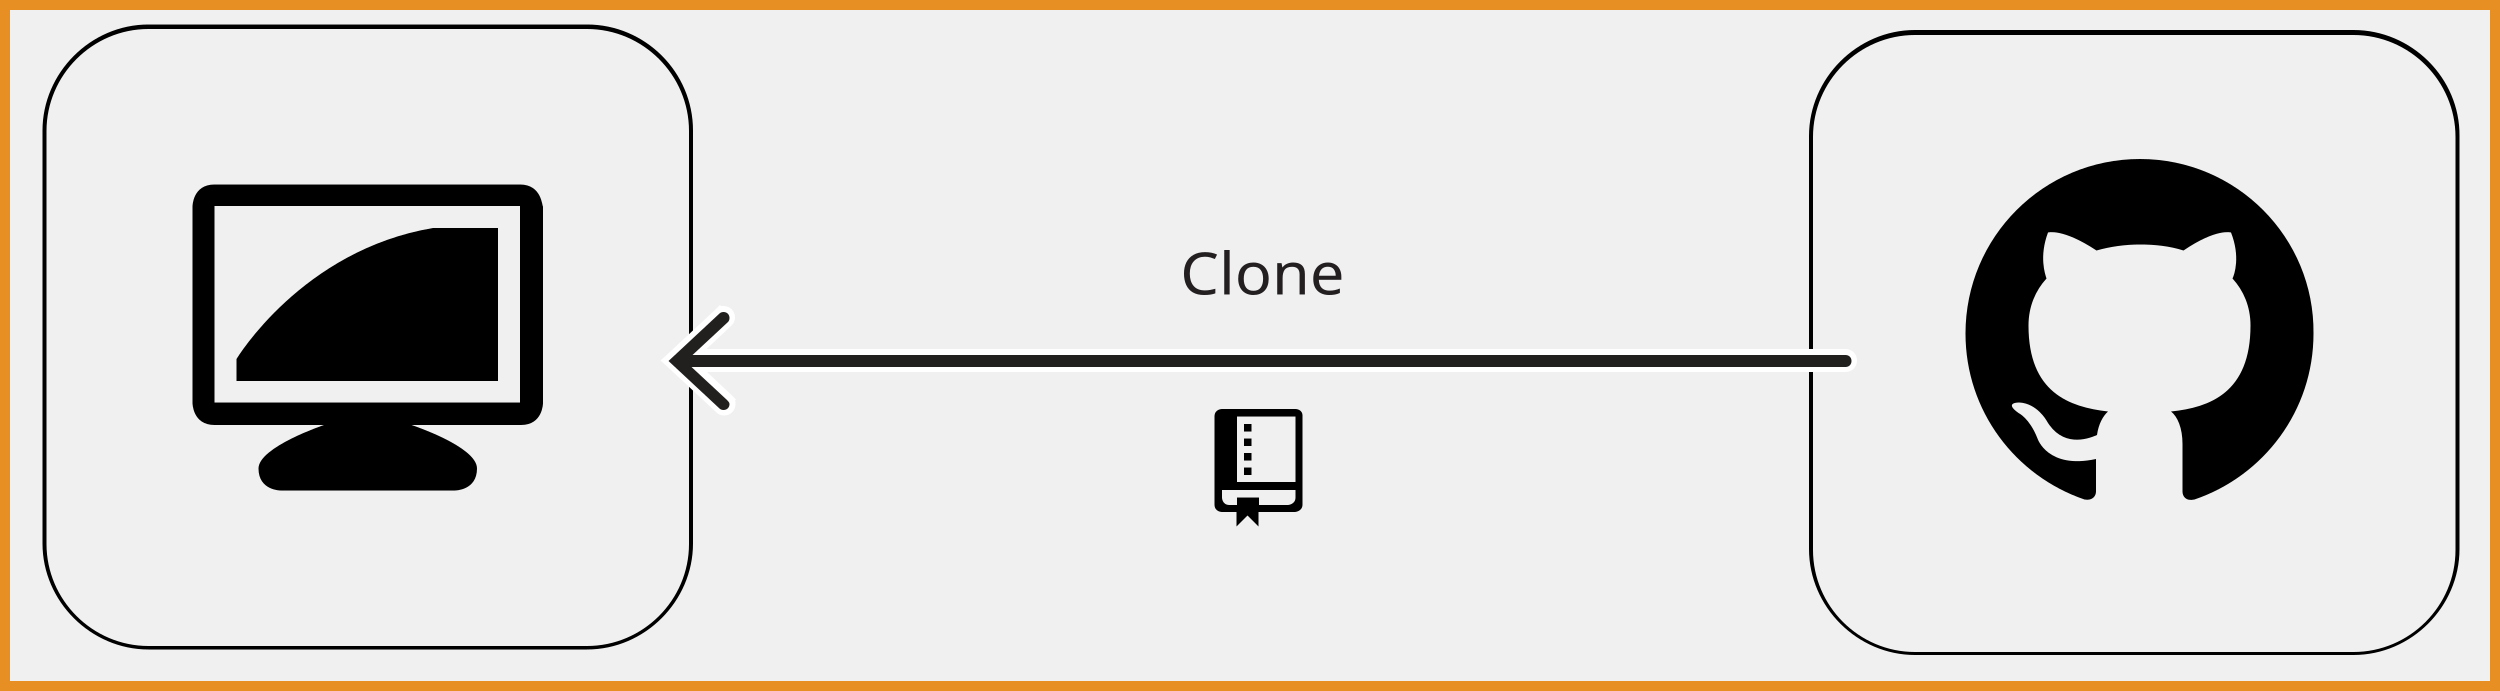
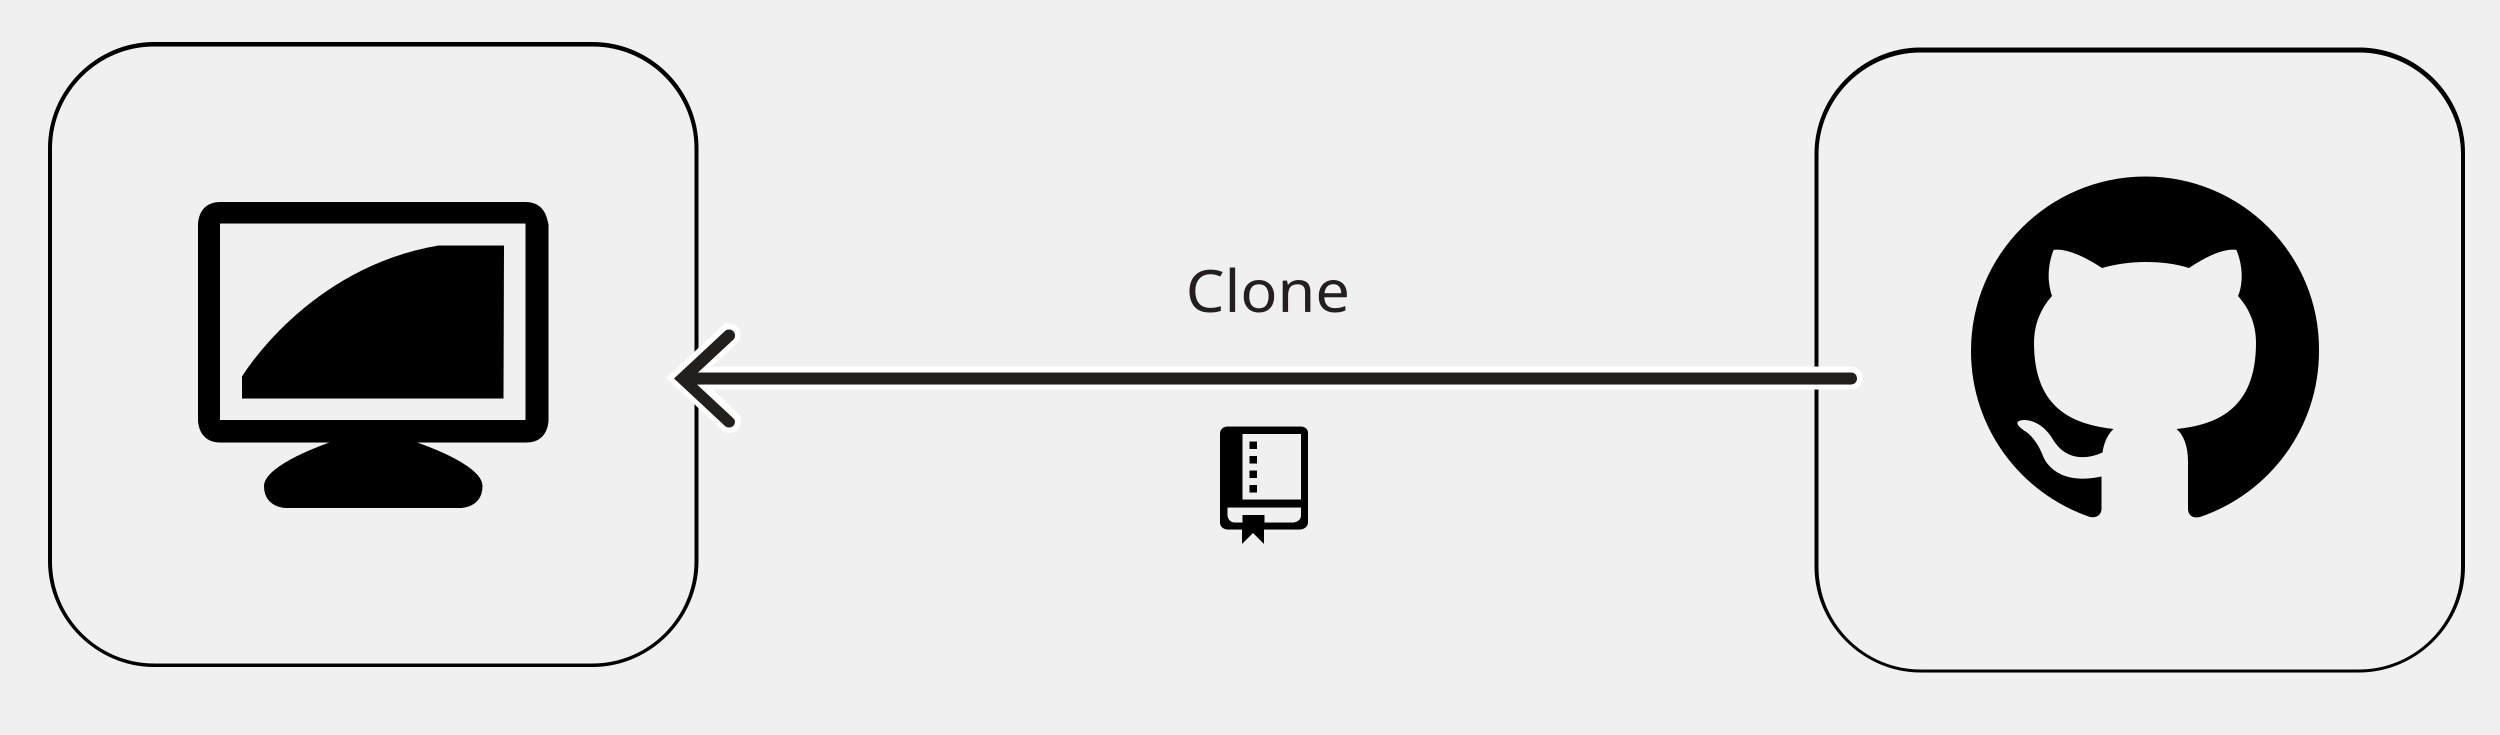
- <svg xmlns="http://www.w3.org/2000/svg" version="1.1" id="Layer_1" x="0px" y="0px" viewBox="27.1 362.6 500 138.2" enable-background="new 27.1 362.6 500 138.2" xml:space="preserve">
-   <g id="boundary">
-     <path fill="none" stroke="#E88F24" stroke-width="4" stroke-miterlimit="10" d="M27.1,362.6v138.2h500V362.6H27.1z" />
-   </g>
+ <svg xmlns="http://www.w3.org/2000/svg" version="1.1" id="Layer_1" x="0px" y="0px" viewBox="26 540 500 147" enable-background="new 26 540 500 147" xml:space="preserve">
  <g id="upstream">
-     <path d="M455.1,394.4c-19.3,0-34.9,15.6-34.9,34.9c0,15.5,10,28.5,23.8,33.2c1.7,0.3,2.3-0.8,2.3-1.6s0-3.6,0-6.5   c-9.7,2.1-11.7-4.1-11.7-4.1c-1.6-4.1-3.8-5.1-3.8-5.1c-3.1-2.2,0.2-2.1,0.2-2.1c3.5,0.2,5.4,3.6,5.4,3.6c3.1,5.4,8.1,3.8,10.1,2.9   c0.3-2.2,1.2-3.8,2.2-4.7c-7.8-0.9-15.9-3.8-15.9-17.2c0-3.8,1.4-7,3.6-9.4c-0.3-0.9-1.5-4.4,0.3-9.2c0,0,2.9-0.9,9.7,3.6   c2.8-0.8,5.8-1.2,8.7-1.2s5.9,0.3,8.7,1.2c6.6-4.5,9.5-3.6,9.5-3.6c1.9,4.8,0.7,8.4,0.3,9.2c2.2,2.4,3.6,5.6,3.6,9.4   c0,13.4-8.1,16.4-15.9,17.2c1.3,1,2.3,3.3,2.3,6.5c0,4.7,0,8.4,0,9.5c0,0.9,0.6,2,2.4,1.6c13.8-4.7,23.8-17.7,23.8-33.2   C490,410.1,474.4,394.4,455.1,394.4z" />
+     <path d="M455.1,575.3c-19.3,0-34.9,15.6-34.9,34.9c0,15.5,10,28.5,23.8,33.2c1.7,0.3,2.3-0.8,2.3-1.6s0-3.6,0-6.5   c-9.7,2.1-11.7-4.1-11.7-4.1c-1.6-4.1-3.8-5.1-3.8-5.1c-3.1-2.2,0.2-2.1,0.2-2.1c3.5,0.2,5.4,3.6,5.4,3.6c3.1,5.4,8.1,3.8,10.1,2.9   c0.3-2.2,1.2-3.8,2.2-4.7c-7.8-0.9-15.9-3.8-15.9-17.2c0-3.8,1.4-7,3.6-9.4c-0.3-0.9-1.5-4.4,0.3-9.2c0,0,2.9-0.9,9.7,3.6   c2.8-0.8,5.8-1.2,8.7-1.2s5.9,0.3,8.7,1.2c6.6-4.5,9.5-3.6,9.5-3.6c1.9,4.8,0.7,8.4,0.3,9.2c2.2,2.4,3.6,5.6,3.6,9.4   c0,13.4-8.1,16.4-15.9,17.2c1.3,1,2.3,3.3,2.3,6.5c0,4.7,0,8.4,0,9.5c0,0.9,0.6,2,2.4,1.6c13.8-4.7,23.8-17.7,23.8-33.2   C490,591,474.4,575.3,455.1,575.3z" />
    <g id="border_1_">
-       <path d="M497.8,369.6c11.2,0,20.4,9.2,20.4,20.4v82.6c0,11.2-9.2,20.4-20.4,20.4h-87.7c-11.2,0-20.4-9.2-20.4-20.4v-82.6    c0-11.2,9.2-20.4,20.4-20.4L497.8,369.6 M497.8,368.6h-87.7c-11.6,0-21.2,9.7-21.2,21.2v82.6c0,11.6,9.7,21.2,21.2,21.2h87.7    c11.6,0,21.2-9.7,21.2-21.2v-82.6C519.1,378.2,509.4,368.6,497.8,368.6L497.8,368.6z" />
+       <path d="M497.8,550.5c11.2,0,20.4,9.2,20.4,20.4v82.6c0,11.2-9.2,20.4-20.4,20.4h-87.7c-11.2,0-20.4-9.2-20.4-20.4v-82.6    c0-11.2,9.2-20.4,20.4-20.4H497.8 M497.8,549.5h-87.7c-11.6,0-21.2,9.7-21.2,21.2v82.6c0,11.6,9.7,21.2,21.2,21.2h87.7    c11.6,0,21.2-9.7,21.2-21.2v-82.6C519.1,559.1,509.4,549.5,497.8,549.5L497.8,549.5z" />
    </g>
  </g>
  <g id="local">
    <g id="border_4_">
-       <path d="M144.5,368.4c11.2,0,20.4,9.2,20.4,20.4v82.6c0,11.2-9.2,20.4-20.4,20.4H56.8c-11.2,0-20.4-9.2-20.4-20.4v-82.6    c0-11.2,9.2-20.4,20.4-20.4L144.5,368.4 M144.5,367.5H56.8c-11.6,0-21.2,9.7-21.2,21.2v82.6c0,11.6,9.7,21.2,21.2,21.2h87.7    c11.6,0,21.2-9.7,21.2-21.2v-82.6C165.7,377,156.1,367.5,144.5,367.5L144.5,367.5z" />
+       <path d="M144.5,549.3c11.2,0,20.4,9.2,20.4,20.4v82.6c0,11.2-9.2,20.4-20.4,20.4H56.8c-11.2,0-20.4-9.2-20.4-20.4v-82.6    c0-11.2,9.2-20.4,20.4-20.4H144.5 M144.5,548.4H56.8c-11.6,0-21.2,9.7-21.2,21.2v82.6c0,11.6,9.7,21.2,21.2,21.2h87.7    c11.6,0,21.2-9.7,21.2-21.2v-82.6C165.7,557.9,156.1,548.4,144.5,548.4L144.5,548.4z" />
    </g>
-     <path d="M131.1,399.5c-4.4,0-61.1,0-61.1,0c-4.4,0-4.4,4.4-4.4,4.4v39.3c0,0,0,4.4,4.4,4.4h21.9c0,0-13.1,4.4-13.1,8.7   c0,4.4,4.4,4.4,4.4,4.4h34.9c0,0,4.4,0,4.4-4.4c0-4.4-13.1-8.7-13.1-8.7h21.9c4.4,0,4.4-4.4,4.4-4.4v-39.3   C135.5,403.9,135.5,399.5,131.1,399.5z M131.1,443.1H70v-39.3h61.1V443.1z M126.8,408.2h-13.1c-26.2,4.4-39.3,26.2-39.3,26.2v4.4   h52.3v-30.6H126.8z" />
+     <path d="M131.1,580.4c-4.4,0-61.1,0-61.1,0c-4.4,0-4.4,4.4-4.4,4.4v39.3c0,0,0,4.4,4.4,4.4h21.9c0,0-13.1,4.4-13.1,8.7   c0,4.4,4.4,4.4,4.4,4.4h34.9c0,0,4.4,0,4.4-4.4s-13.1-8.7-13.1-8.7h21.9c4.4,0,4.4-4.4,4.4-4.4v-39.3   C135.5,584.8,135.5,580.4,131.1,580.4z M131.1,624H70v-39.3h61.1V624z M126.8,589.1h-13.1c-26.2,4.4-39.3,26.2-39.3,26.2v4.4h52.3   L126.8,589.1L126.8,589.1z" />
  </g>
  <g id="clone">
-     <path d="M277.4,450.3h-1.5v1.5h1.5V450.3z M277.4,447.4h-1.5v1.5h1.5V447.4z M286.2,444.4h-14.7c0,0-1.5,0-1.5,1.5v17.6   c0,1.5,1.5,1.5,1.5,1.5h2.9v2.9l2.2-2.2l2.2,2.2V465h7.3c0,0,1.5-0.1,1.5-1.5v-17.6C287.7,444.4,286.2,444.4,286.2,444.4z    M286.2,462.1c0,1.4-1.5,1.5-1.5,1.5h-5.8v-1.5h-4.4v1.5h-1.5c-1.5,0-1.5-1.5-1.5-1.5v-1.5h14.7L286.2,462.1L286.2,462.1z    M286.2,459h-11.7v-13.1h11.7V459z M277.4,456.1h-1.5v1.5h1.5V456.1z M277.4,453.2h-1.5v1.5h1.5V453.2z" />
+     <path d="M277.4,631.2h-1.5v1.5h1.5V631.2z M277.4,628.3h-1.5v1.5h1.5V628.3z M286.2,625.3h-14.7c0,0-1.5,0-1.5,1.5v17.6   c0,1.5,1.5,1.5,1.5,1.5h2.9v2.9l2.2-2.2l2.2,2.2v-2.9h7.3c0,0,1.5-0.1,1.5-1.5v-17.6C287.7,625.3,286.2,625.3,286.2,625.3z    M286.2,643c0,1.4-1.5,1.5-1.5,1.5h-5.8V643h-4.4v1.5H273c-1.5,0-1.5-1.5-1.5-1.5v-1.5h14.7V643L286.2,643z M286.2,639.9h-11.7   v-13.1h11.7V639.9z M277.4,637h-1.5v1.5h1.5V637z M277.4,634.1h-1.5v1.5h1.5V634.1z" />
    <g>
      <g>
-         <path fill="#221F1F" d="M171.8,445.2c-0.5,0-0.9-0.2-1.3-0.5l-10.7-9.9l11.2-10.4l0.1,0.1c0.2-0.1,0.5-0.1,0.7-0.1     c0.9,0,1.7,0.8,1.7,1.7c0,0.5-0.2,0.9-0.5,1.3l-6,5.7h229.2c0.9,0,1.7,0.8,1.7,1.7s-0.8,1.7-1.7,1.7H167l6.5,6l-0.1,0.1     c0.1,0.2,0.2,0.6,0.2,0.8C173.6,444.4,172.7,445.2,171.8,445.2z" />
-         <path fill="#FFFFFF" d="M171.8,425c0.7,0,1.2,0.5,1.2,1.2c0,0.3-0.1,0.6-0.3,0.8l-7.1,6.6h230.6c0.7,0,1.2,0.5,1.2,1.2     c0,0.7-0.5,1.2-1.2,1.2H165.4l7.1,6.6l0,0c0.2,0.2,0.5,0.5,0.5,0.8c0,0.7-0.5,1.2-1.2,1.2c-0.3,0-0.6-0.1-0.8-0.3l0,0l-10.2-9.5     l10.2-9.5l0,0C171.2,425.1,171.5,425,171.8,425 M171.1,423.6l-0.8,0.8l-10.2,9.5l-0.9,0.8l0.9,0.8l10.2,9.5     c0.5,0.5,1,0.7,1.6,0.7c1.3,0,2.3-1,2.3-2.3c0-0.2,0-0.5-0.1-0.7l0.2-0.2l-0.8-0.8l-5-4.7h227.7c1.3,0,2.3-1,2.3-2.3     c0-1.3-1-2.3-2.3-2.3H168.4l5-4.7c0.5-0.5,0.7-1,0.7-1.6c0-1.3-1-2.3-2.3-2.3c-0.1,0-0.3,0-0.5,0L171.1,423.6L171.1,423.6z" />
+         <path fill="#221F1F" d="M171.8,626.1c-0.5,0-0.9-0.2-1.3-0.5l-10.7-9.9l11.2-10.4l0.1,0.1c0.2-0.1,0.5-0.1,0.7-0.1     c0.9,0,1.7,0.8,1.7,1.7c0,0.5-0.2,0.9-0.5,1.3l-6,5.7h229.2c0.9,0,1.7,0.8,1.7,1.7s-0.8,1.7-1.7,1.7H167l6.5,6l-0.1,0.1     c0.1,0.2,0.2,0.6,0.2,0.8C173.6,625.3,172.7,626.1,171.8,626.1z" />
+         <path fill="#FFFFFF" d="M171.8,605.9c0.7,0,1.2,0.5,1.2,1.2c0,0.3-0.1,0.6-0.3,0.8l-7.1,6.6h230.6c0.7,0,1.2,0.5,1.2,1.2     s-0.5,1.2-1.2,1.2H165.4l7.1,6.6l0,0c0.2,0.2,0.5,0.5,0.5,0.8c0,0.7-0.5,1.2-1.2,1.2c-0.3,0-0.6-0.1-0.8-0.3l0,0l-10.2-9.5     l10.2-9.5l0,0C171.2,606,171.5,605.9,171.8,605.9 M171.1,604.5l-0.8,0.8l-10.2,9.5l-0.9,0.8l0.9,0.8l10.2,9.5     c0.5,0.5,1,0.7,1.6,0.7c1.3,0,2.3-1,2.3-2.3c0-0.2,0-0.5-0.1-0.7l0.2-0.2l-0.8-0.8l-5-4.7h227.7c1.3,0,2.3-1,2.3-2.3     s-1-2.3-2.3-2.3H168.4l5-4.7c0.5-0.5,0.7-1,0.7-1.6c0-1.3-1-2.3-2.3-2.3c-0.1,0-0.3,0-0.5,0L171.1,604.5L171.1,604.5z" />
      </g>
-       <text transform="matrix(1.0483 0 0 1 263.1436 421.4923)" fill="#231F20" font-family="'ApexNew-Book'" font-size="11.709">Clone</text>
+       <text transform="matrix(1.0483 0 0 1 263.1436 602.3926)" fill="#231F20" font-family="'ApexNew-Book'" font-size="11.709">Clone</text>
    </g>
  </g>
</svg>
